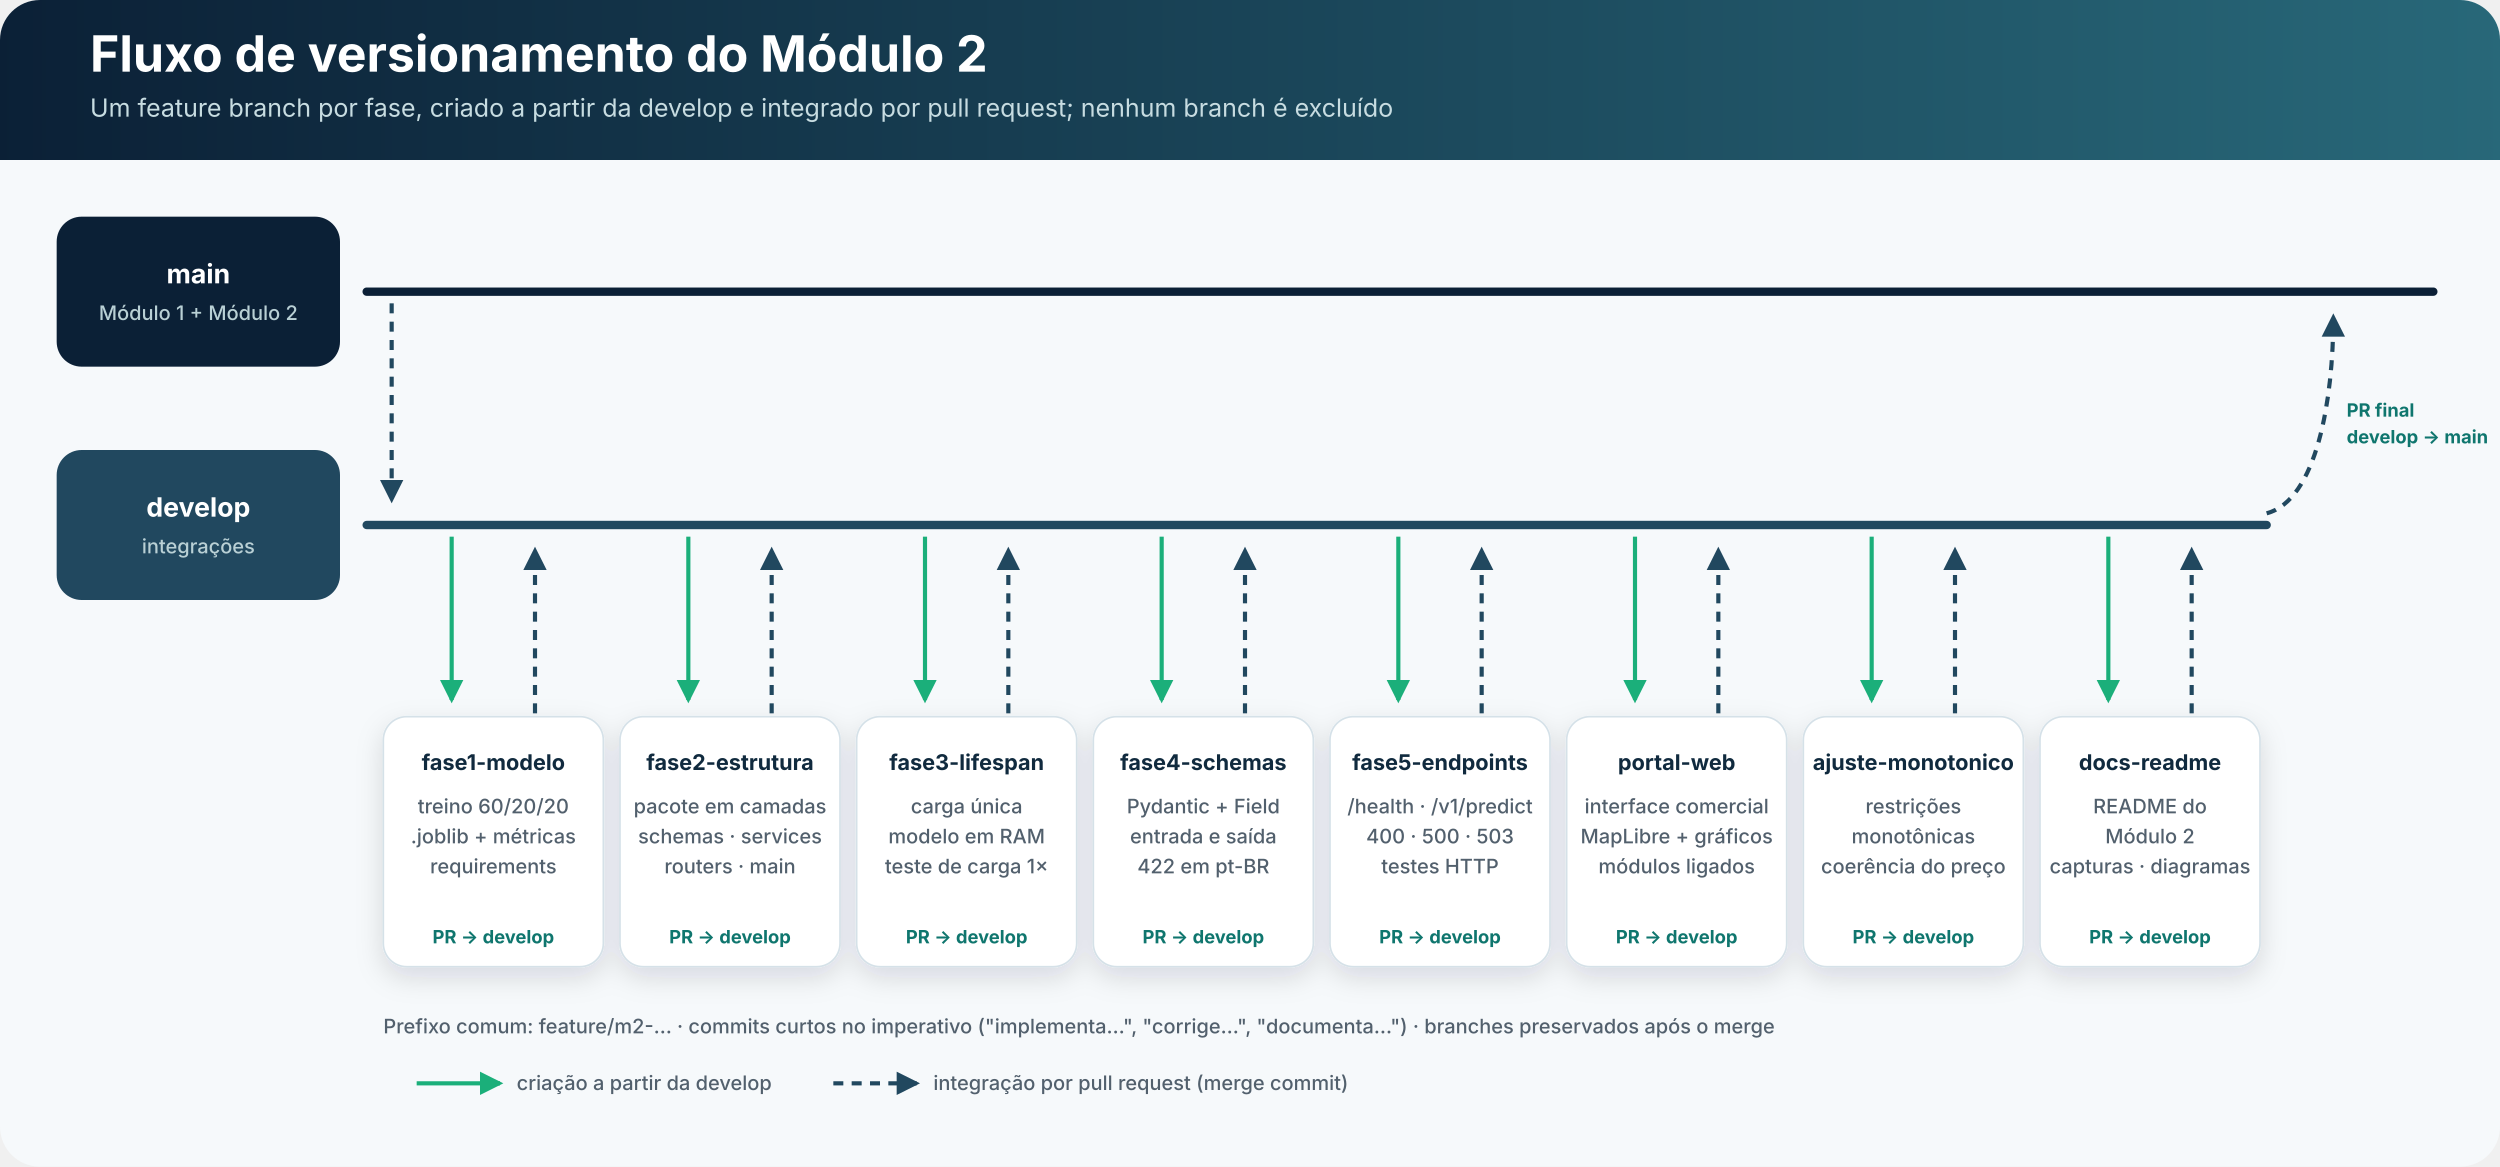
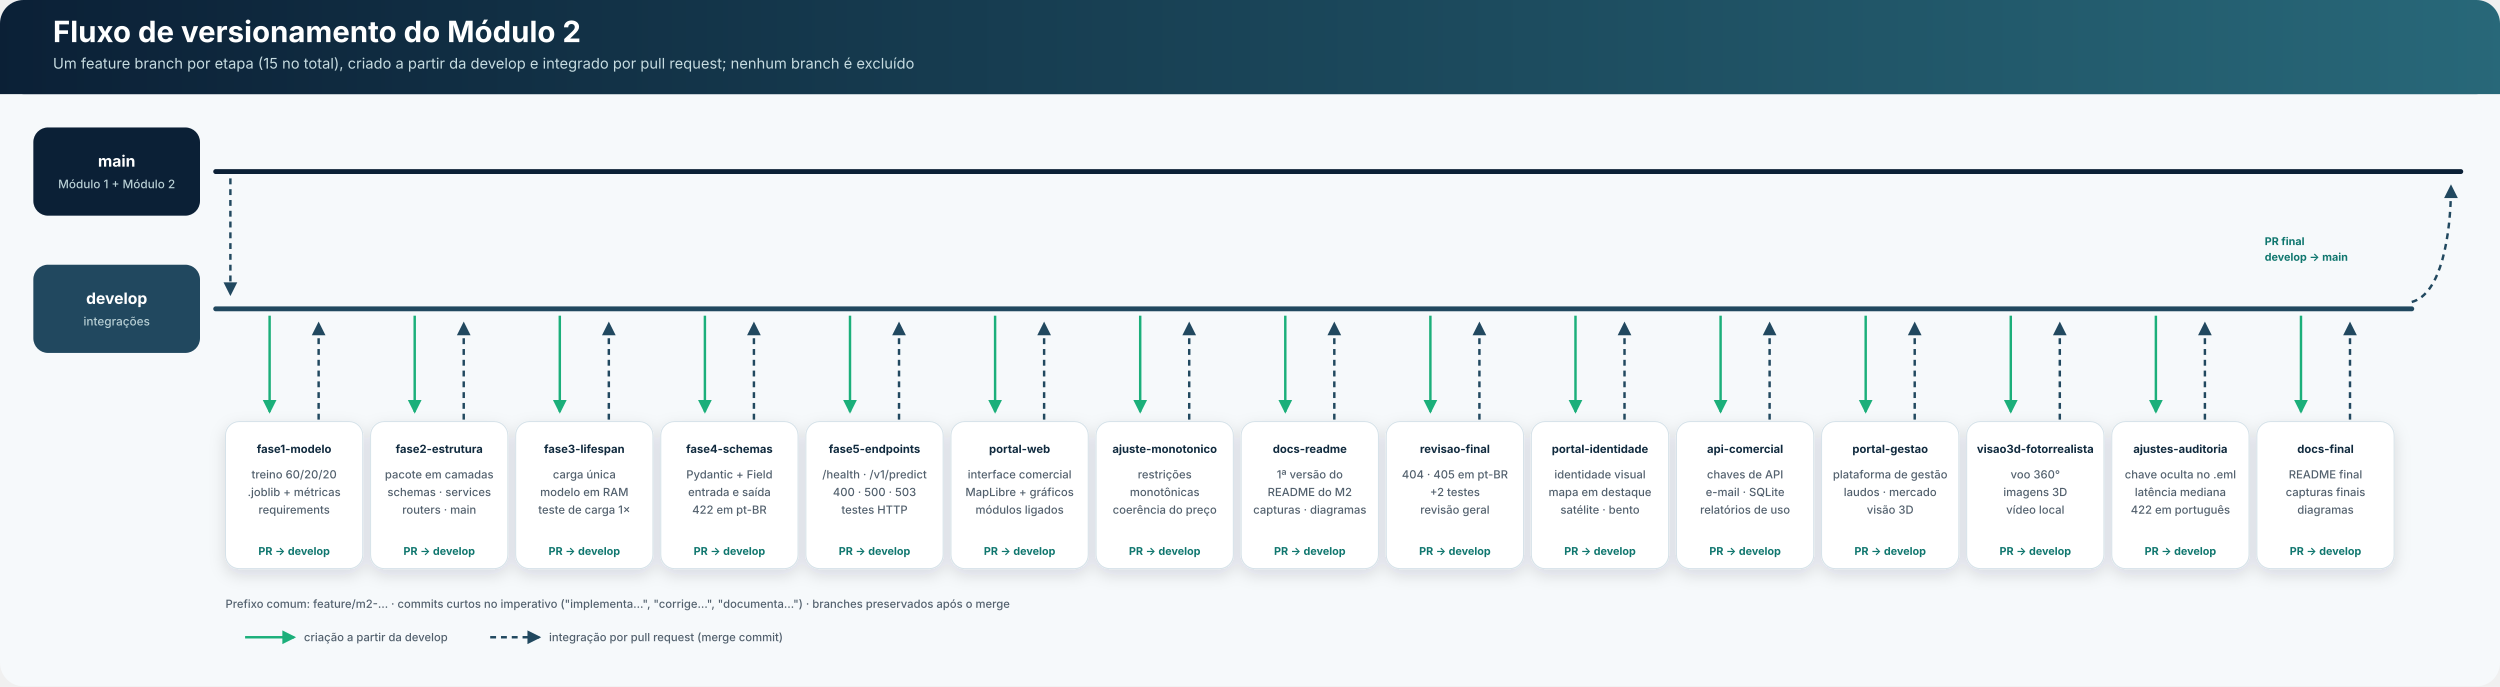
- <svg xmlns="http://www.w3.org/2000/svg" width="1500" height="700" viewBox="0 0 1500 700" role="img" aria-labelledby="title desc">
+ <svg xmlns="http://www.w3.org/2000/svg" width="2550" height="700" viewBox="0 0 2550 700" role="img" aria-labelledby="title desc">
  <defs>
    <linearGradient id="header" x1="0" x2="1">
      <stop stop-color="#0b2036" />
      <stop offset="1" stop-color="#286879" />
    </linearGradient>
    <filter id="shadow" x="-20%" y="-20%" width="140%" height="140%">
      <feDropShadow dx="0" dy="6" stdDeviation="8" flood-color="#0b2036" flood-opacity=".13" />
    </filter>
    <marker id="seta" markerWidth="14" markerHeight="14" refX="12" refY="7" orient="auto" markerUnits="userSpaceOnUse">
      <path d="M0 0 14 7 0 14Z" fill="#21485f" />
    </marker>
    <marker id="setaV" markerWidth="14" markerHeight="14" refX="12" refY="7" orient="auto" markerUnits="userSpaceOnUse">
      <path d="M0 0 14 7 0 14Z" fill="#1baf7a" />
    </marker>
    <style>
      .heading{font:750 30px Inter,Segoe UI,Arial,sans-serif;fill:#fff}.subheading{font:400 15px Inter,Segoe UI,Arial,sans-serif;fill:#c7dce1}
      .lane{font:750 16px Inter,Segoe UI,Arial,sans-serif;fill:#fff}.small{font:500 12px Inter,Segoe UI,Arial,sans-serif;fill:#b9d0d5}
-       .card{font:750 13px Inter,Segoe UI,Arial,sans-serif;fill:#102a3e}.desc{font:500 12px Inter,Segoe UI,Arial,sans-serif;fill:#52606d}
+       .card{font:750 11.5px Inter,Segoe UI,Arial,sans-serif;fill:#102a3e}.desc{font:500 11.5px Inter,Segoe UI,Arial,sans-serif;fill:#52606d}
      .pr{font:700 11px Inter,Segoe UI,Arial,sans-serif;fill:#0f766e}
      .main{fill:none;stroke:#0b2036;stroke-width:5;stroke-linecap:round}.dev{fill:none;stroke:#21485f;stroke-width:5;stroke-linecap:round}
      .ramo{fill:none;stroke:#1baf7a;stroke-width:2.5;marker-end:url(#setaV)}.sobe{fill:none;stroke:#21485f;stroke-width:2.5;stroke-dasharray:6 5;marker-end:url(#seta)}
    </style>
  </defs>
-   <rect width="1500" height="700" rx="24" fill="#f6f9fb" />
-   <rect width="1500" height="96" rx="24" fill="url(#header)" />
-   <rect y="72" width="1500" height="24" fill="url(#header)" />
+   <rect width="2550" height="700" rx="24" fill="#f6f9fb" />
+   <rect width="2550" height="96" rx="24" fill="url(#header)" />
+   <rect y="72" width="2550" height="24" fill="url(#header)" />
  <text x="54" y="43" class="heading">Fluxo de versionamento do Módulo 2</text>
-   <text x="54" y="70" class="subheading">Um feature branch por fase, criado a partir da develop e integrado por pull request; nenhum branch é excluído</text>
+   <text x="54" y="70" class="subheading">Um feature branch por etapa (15 no total), criado a partir da develop e integrado por pull request; nenhum branch é excluído</text>
  <rect x="34" y="130" width="170" height="90" rx="15" fill="#0b2036" />
  <text x="119" y="170" text-anchor="middle" class="lane">main</text>
  <text x="119" y="192" text-anchor="middle" class="small">Módulo 1 + Módulo 2</text>
  <rect x="34" y="270" width="170" height="90" rx="15" fill="#21485f" />
  <text x="119" y="310" text-anchor="middle" class="lane">develop</text>
  <text x="119" y="332" text-anchor="middle" class="small">integrações</text>
-   <path class="main" d="M220 175 H1460" />
-   <path class="dev" d="M220 315 H1360" />
+   <path class="main" d="M220 175 H2510" />
+   <path class="dev" d="M220 315 H2460" />
  <path class="sobe" d="M235 182 C235 240 235 260 235 300" />
-   <path class="sobe" d="M1360 308 C1390 300 1400 240 1400 190" />
-   <text x="1408" y="250" class="pr">PR final</text>
-   <text x="1408" y="266" class="pr">develop → main</text>
+   <path class="sobe" d="M2460 308 C2490 300 2500 240 2500 190" />
+   <text x="2310" y="250" class="pr">PR final</text>
+   <text x="2310" y="266" class="pr">develop → main</text>
  <g filter="url(#shadow)">
-     <rect x="230" y="430" width="132" height="150" rx="14" fill="#fff" stroke="#d5e1e8" />
-     <rect x="372" y="430" width="132" height="150" rx="14" fill="#fff" stroke="#d5e1e8" />
-     <rect x="514" y="430" width="132" height="150" rx="14" fill="#fff" stroke="#d5e1e8" />
-     <rect x="656" y="430" width="132" height="150" rx="14" fill="#fff" stroke="#d5e1e8" />
-     <rect x="798" y="430" width="132" height="150" rx="14" fill="#fff" stroke="#d5e1e8" />
-     <rect x="940" y="430" width="132" height="150" rx="14" fill="#fff" stroke="#d5e1e8" />
-     <rect x="1082" y="430" width="132" height="150" rx="14" fill="#fff" stroke="#d5e1e8" />
-     <rect x="1224" y="430" width="132" height="150" rx="14" fill="#fff" stroke="#d5e1e8" />
+     <rect x="230" y="430" width="140" height="150" rx="14" fill="#fff" stroke="#d5e1e8" />
+     <rect x="378" y="430" width="140" height="150" rx="14" fill="#fff" stroke="#d5e1e8" />
+     <rect x="526" y="430" width="140" height="150" rx="14" fill="#fff" stroke="#d5e1e8" />
+     <rect x="674" y="430" width="140" height="150" rx="14" fill="#fff" stroke="#d5e1e8" />
+     <rect x="822" y="430" width="140" height="150" rx="14" fill="#fff" stroke="#d5e1e8" />
+     <rect x="970" y="430" width="140" height="150" rx="14" fill="#fff" stroke="#d5e1e8" />
+     <rect x="1118" y="430" width="140" height="150" rx="14" fill="#fff" stroke="#d5e1e8" />
+     <rect x="1266" y="430" width="140" height="150" rx="14" fill="#fff" stroke="#d5e1e8" />
+     <rect x="1414" y="430" width="140" height="150" rx="14" fill="#fff" stroke="#d5e1e8" />
+     <rect x="1562" y="430" width="140" height="150" rx="14" fill="#fff" stroke="#d5e1e8" />
+     <rect x="1710" y="430" width="140" height="150" rx="14" fill="#fff" stroke="#d5e1e8" />
+     <rect x="1858" y="430" width="140" height="150" rx="14" fill="#fff" stroke="#d5e1e8" />
+     <rect x="2006" y="430" width="140" height="150" rx="14" fill="#fff" stroke="#d5e1e8" />
+     <rect x="2154" y="430" width="140" height="150" rx="14" fill="#fff" stroke="#d5e1e8" />
+     <rect x="2302" y="430" width="140" height="150" rx="14" fill="#fff" stroke="#d5e1e8" />
  </g>
  <g>
-     <text x="296" y="462" text-anchor="middle" class="card">fase1-modelo</text>
-     <text x="296" y="488" text-anchor="middle" class="desc">treino 60/20/20</text>
-     <text x="296" y="506" text-anchor="middle" class="desc">.joblib + métricas</text>
-     <text x="296" y="524" text-anchor="middle" class="desc">requirements</text>
-     <text x="438" y="462" text-anchor="middle" class="card">fase2-estrutura</text>
-     <text x="438" y="488" text-anchor="middle" class="desc">pacote em camadas</text>
-     <text x="438" y="506" text-anchor="middle" class="desc">schemas · services</text>
-     <text x="438" y="524" text-anchor="middle" class="desc">routers · main</text>
-     <text x="580" y="462" text-anchor="middle" class="card">fase3-lifespan</text>
-     <text x="580" y="488" text-anchor="middle" class="desc">carga única</text>
-     <text x="580" y="506" text-anchor="middle" class="desc">modelo em RAM</text>
-     <text x="580" y="524" text-anchor="middle" class="desc">teste de carga 1×</text>
-     <text x="722" y="462" text-anchor="middle" class="card">fase4-schemas</text>
-     <text x="722" y="488" text-anchor="middle" class="desc">Pydantic + Field</text>
-     <text x="722" y="506" text-anchor="middle" class="desc">entrada e saída</text>
-     <text x="722" y="524" text-anchor="middle" class="desc">422 em pt-BR</text>
-     <text x="864" y="462" text-anchor="middle" class="card">fase5-endpoints</text>
-     <text x="864" y="488" text-anchor="middle" class="desc">/health · /v1/predict</text>
-     <text x="864" y="506" text-anchor="middle" class="desc">400 · 500 · 503</text>
-     <text x="864" y="524" text-anchor="middle" class="desc">testes HTTP</text>
-     <text x="1006" y="462" text-anchor="middle" class="card">portal-web</text>
-     <text x="1006" y="488" text-anchor="middle" class="desc">interface comercial</text>
-     <text x="1006" y="506" text-anchor="middle" class="desc">MapLibre + gráficos</text>
-     <text x="1006" y="524" text-anchor="middle" class="desc">módulos ligados</text>
-     <text x="1148" y="462" text-anchor="middle" class="card">ajuste-monotonico</text>
-     <text x="1148" y="488" text-anchor="middle" class="desc">restrições</text>
-     <text x="1148" y="506" text-anchor="middle" class="desc">monotônicas</text>
-     <text x="1148" y="524" text-anchor="middle" class="desc">coerência do preço</text>
-     <text x="1290" y="462" text-anchor="middle" class="card">docs-readme</text>
-     <text x="1290" y="488" text-anchor="middle" class="desc">README do</text>
-     <text x="1290" y="506" text-anchor="middle" class="desc">Módulo 2</text>
-     <text x="1290" y="524" text-anchor="middle" class="desc">capturas · diagramas</text>
+     <text x="300" y="462" text-anchor="middle" class="card">fase1-modelo</text>
+     <text x="300" y="488" text-anchor="middle" class="desc">treino 60/20/20</text>
+     <text x="300" y="506" text-anchor="middle" class="desc">.joblib + métricas</text>
+     <text x="300" y="524" text-anchor="middle" class="desc">requirements</text>
+     <text x="448" y="462" text-anchor="middle" class="card">fase2-estrutura</text>
+     <text x="448" y="488" text-anchor="middle" class="desc">pacote em camadas</text>
+     <text x="448" y="506" text-anchor="middle" class="desc">schemas · services</text>
+     <text x="448" y="524" text-anchor="middle" class="desc">routers · main</text>
+     <text x="596" y="462" text-anchor="middle" class="card">fase3-lifespan</text>
+     <text x="596" y="488" text-anchor="middle" class="desc">carga única</text>
+     <text x="596" y="506" text-anchor="middle" class="desc">modelo em RAM</text>
+     <text x="596" y="524" text-anchor="middle" class="desc">teste de carga 1×</text>
+     <text x="744" y="462" text-anchor="middle" class="card">fase4-schemas</text>
+     <text x="744" y="488" text-anchor="middle" class="desc">Pydantic + Field</text>
+     <text x="744" y="506" text-anchor="middle" class="desc">entrada e saída</text>
+     <text x="744" y="524" text-anchor="middle" class="desc">422 em pt-BR</text>
+     <text x="892" y="462" text-anchor="middle" class="card">fase5-endpoints</text>
+     <text x="892" y="488" text-anchor="middle" class="desc">/health · /v1/predict</text>
+     <text x="892" y="506" text-anchor="middle" class="desc">400 · 500 · 503</text>
+     <text x="892" y="524" text-anchor="middle" class="desc">testes HTTP</text>
+     <text x="1040" y="462" text-anchor="middle" class="card">portal-web</text>
+     <text x="1040" y="488" text-anchor="middle" class="desc">interface comercial</text>
+     <text x="1040" y="506" text-anchor="middle" class="desc">MapLibre + gráficos</text>
+     <text x="1040" y="524" text-anchor="middle" class="desc">módulos ligados</text>
+     <text x="1188" y="462" text-anchor="middle" class="card">ajuste-monotonico</text>
+     <text x="1188" y="488" text-anchor="middle" class="desc">restrições</text>
+     <text x="1188" y="506" text-anchor="middle" class="desc">monotônicas</text>
+     <text x="1188" y="524" text-anchor="middle" class="desc">coerência do preço</text>
+     <text x="1336" y="462" text-anchor="middle" class="card">docs-readme</text>
+     <text x="1336" y="488" text-anchor="middle" class="desc">1ª versão do</text>
+     <text x="1336" y="506" text-anchor="middle" class="desc">README do M2</text>
+     <text x="1336" y="524" text-anchor="middle" class="desc">capturas · diagramas</text>
+     <text x="1484" y="462" text-anchor="middle" class="card">revisao-final</text>
+     <text x="1484" y="488" text-anchor="middle" class="desc">404 · 405 em pt-BR</text>
+     <text x="1484" y="506" text-anchor="middle" class="desc">+2 testes</text>
+     <text x="1484" y="524" text-anchor="middle" class="desc">revisão geral</text>
+     <text x="1632" y="462" text-anchor="middle" class="card">portal-identidade</text>
+     <text x="1632" y="488" text-anchor="middle" class="desc">identidade visual</text>
+     <text x="1632" y="506" text-anchor="middle" class="desc">mapa em destaque</text>
+     <text x="1632" y="524" text-anchor="middle" class="desc">satélite · bento</text>
+     <text x="1780" y="462" text-anchor="middle" class="card">api-comercial</text>
+     <text x="1780" y="488" text-anchor="middle" class="desc">chaves de API</text>
+     <text x="1780" y="506" text-anchor="middle" class="desc">e-mail · SQLite</text>
+     <text x="1780" y="524" text-anchor="middle" class="desc">relatórios de uso</text>
+     <text x="1928" y="462" text-anchor="middle" class="card">portal-gestao</text>
+     <text x="1928" y="488" text-anchor="middle" class="desc">plataforma de gestão</text>
+     <text x="1928" y="506" text-anchor="middle" class="desc">laudos · mercado</text>
+     <text x="1928" y="524" text-anchor="middle" class="desc">visão 3D</text>
+     <text x="2076" y="462" text-anchor="middle" class="card">visao3d-fotorrealista</text>
+     <text x="2076" y="488" text-anchor="middle" class="desc">voo 360°</text>
+     <text x="2076" y="506" text-anchor="middle" class="desc">imagens 3D</text>
+     <text x="2076" y="524" text-anchor="middle" class="desc">vídeo local</text>
+     <text x="2224" y="462" text-anchor="middle" class="card">ajustes-auditoria</text>
+     <text x="2224" y="488" text-anchor="middle" class="desc">chave oculta no .eml</text>
+     <text x="2224" y="506" text-anchor="middle" class="desc">latência mediana</text>
+     <text x="2224" y="524" text-anchor="middle" class="desc">422 em português</text>
+     <text x="2372" y="462" text-anchor="middle" class="card">docs-final</text>
+     <text x="2372" y="488" text-anchor="middle" class="desc">README final</text>
+     <text x="2372" y="506" text-anchor="middle" class="desc">capturas finais</text>
+     <text x="2372" y="524" text-anchor="middle" class="desc">diagramas</text>
  </g>
  <g class="pr">
-     <text x="296" y="566" text-anchor="middle">PR → develop</text>
-     <text x="438" y="566" text-anchor="middle">PR → develop</text>
-     <text x="580" y="566" text-anchor="middle">PR → develop</text>
-     <text x="722" y="566" text-anchor="middle">PR → develop</text>
-     <text x="864" y="566" text-anchor="middle">PR → develop</text>
-     <text x="1006" y="566" text-anchor="middle">PR → develop</text>
-     <text x="1148" y="566" text-anchor="middle">PR → develop</text>
-     <text x="1290" y="566" text-anchor="middle">PR → develop</text>
+     <text x="300" y="566" text-anchor="middle">PR → develop</text>
+     <text x="448" y="566" text-anchor="middle">PR → develop</text>
+     <text x="596" y="566" text-anchor="middle">PR → develop</text>
+     <text x="744" y="566" text-anchor="middle">PR → develop</text>
+     <text x="892" y="566" text-anchor="middle">PR → develop</text>
+     <text x="1040" y="566" text-anchor="middle">PR → develop</text>
+     <text x="1188" y="566" text-anchor="middle">PR → develop</text>
+     <text x="1336" y="566" text-anchor="middle">PR → develop</text>
+     <text x="1484" y="566" text-anchor="middle">PR → develop</text>
+     <text x="1632" y="566" text-anchor="middle">PR → develop</text>
+     <text x="1780" y="566" text-anchor="middle">PR → develop</text>
+     <text x="1928" y="566" text-anchor="middle">PR → develop</text>
+     <text x="2076" y="566" text-anchor="middle">PR → develop</text>
+     <text x="2224" y="566" text-anchor="middle">PR → develop</text>
+     <text x="2372" y="566" text-anchor="middle">PR → develop</text>
  </g>
  <g>
-     <path class="ramo" d="M271 322 V420" />
-     <path class="sobe" d="M321 428 V330" />
-     <path class="ramo" d="M413 322 V420" />
-     <path class="sobe" d="M463 428 V330" />
-     <path class="ramo" d="M555 322 V420" />
-     <path class="sobe" d="M605 428 V330" />
-     <path class="ramo" d="M697 322 V420" />
-     <path class="sobe" d="M747 428 V330" />
-     <path class="ramo" d="M839 322 V420" />
-     <path class="sobe" d="M889 428 V330" />
-     <path class="ramo" d="M981 322 V420" />
-     <path class="sobe" d="M1031 428 V330" />
-     <path class="ramo" d="M1123 322 V420" />
-     <path class="sobe" d="M1173 428 V330" />
-     <path class="ramo" d="M1265 322 V420" />
-     <path class="sobe" d="M1315 428 V330" />
+     <path class="ramo" d="M275 322 V420" />
+     <path class="sobe" d="M325 428 V330" />
+     <path class="ramo" d="M423 322 V420" />
+     <path class="sobe" d="M473 428 V330" />
+     <path class="ramo" d="M571 322 V420" />
+     <path class="sobe" d="M621 428 V330" />
+     <path class="ramo" d="M719 322 V420" />
+     <path class="sobe" d="M769 428 V330" />
+     <path class="ramo" d="M867 322 V420" />
+     <path class="sobe" d="M917 428 V330" />
+     <path class="ramo" d="M1015 322 V420" />
+     <path class="sobe" d="M1065 428 V330" />
+     <path class="ramo" d="M1163 322 V420" />
+     <path class="sobe" d="M1213 428 V330" />
+     <path class="ramo" d="M1311 322 V420" />
+     <path class="sobe" d="M1361 428 V330" />
+     <path class="ramo" d="M1459 322 V420" />
+     <path class="sobe" d="M1509 428 V330" />
+     <path class="ramo" d="M1607 322 V420" />
+     <path class="sobe" d="M1657 428 V330" />
+     <path class="ramo" d="M1755 322 V420" />
+     <path class="sobe" d="M1805 428 V330" />
+     <path class="ramo" d="M1903 322 V420" />
+     <path class="sobe" d="M1953 428 V330" />
+     <path class="ramo" d="M2051 322 V420" />
+     <path class="sobe" d="M2101 428 V330" />
+     <path class="ramo" d="M2199 322 V420" />
+     <path class="sobe" d="M2249 428 V330" />
+     <path class="ramo" d="M2347 322 V420" />
+     <path class="sobe" d="M2397 428 V330" />
  </g>
  <text x="230" y="620" class="desc">Prefixo comum: feature/m2-…  ·  commits curtos no imperativo ("implementa…", "corrige…", "documenta…")  ·  branches preservados após o merge</text>
  <path class="ramo" d="M250 650 H300" />
  <text x="310" y="654" class="desc">criação a partir da develop</text>
  <path class="sobe" d="M500 650 H550" />
  <text x="560" y="654" class="desc">integração por pull request (merge commit)</text>
</svg>
